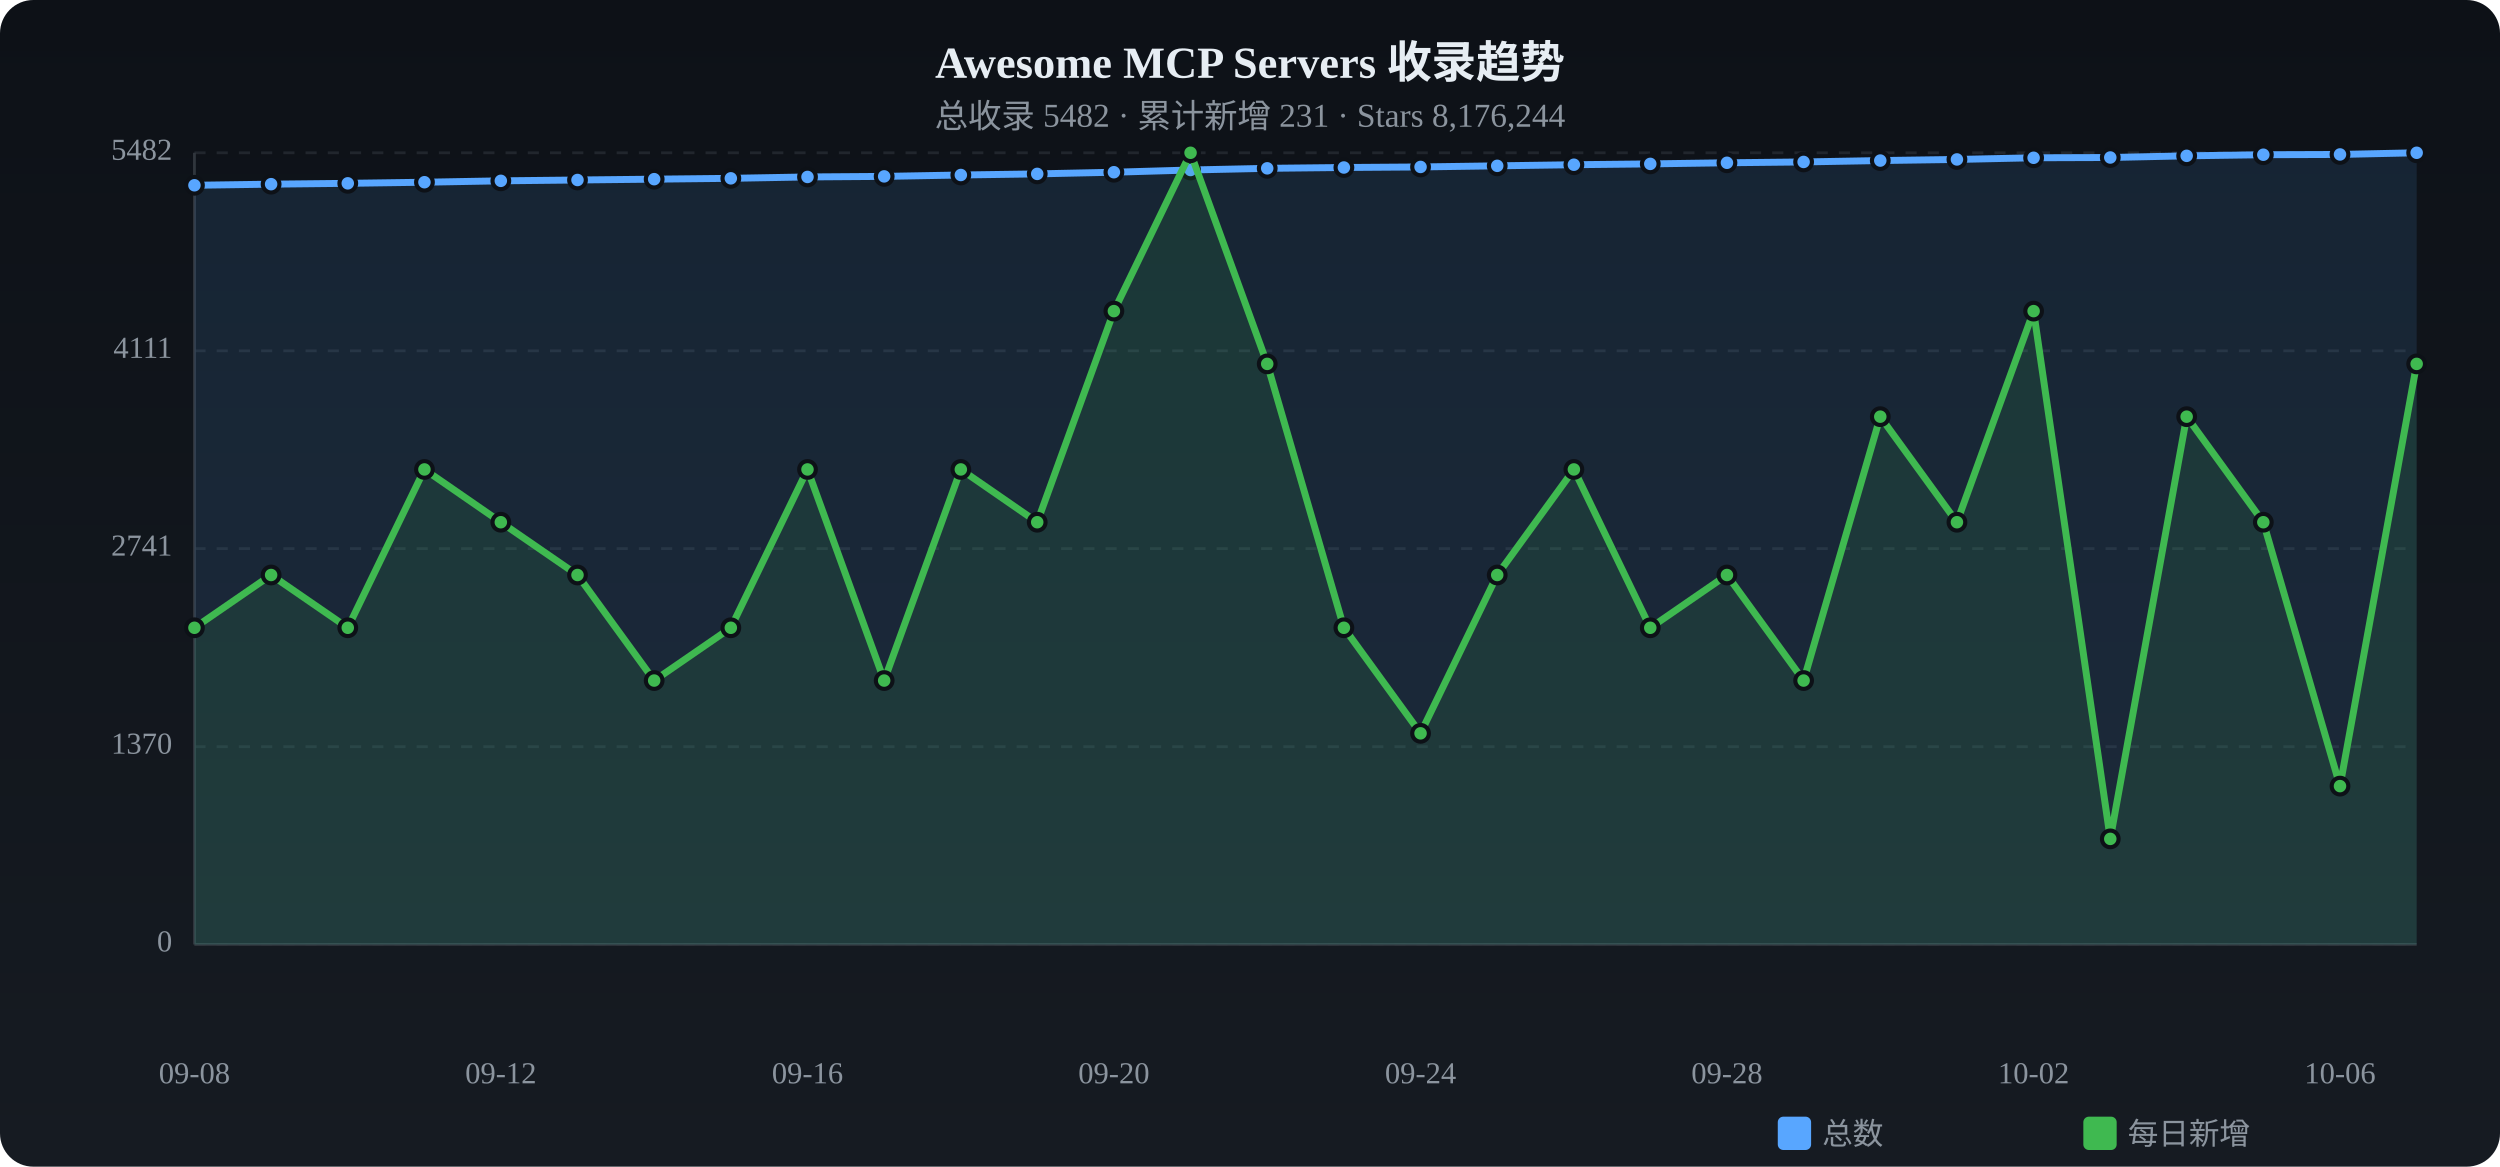
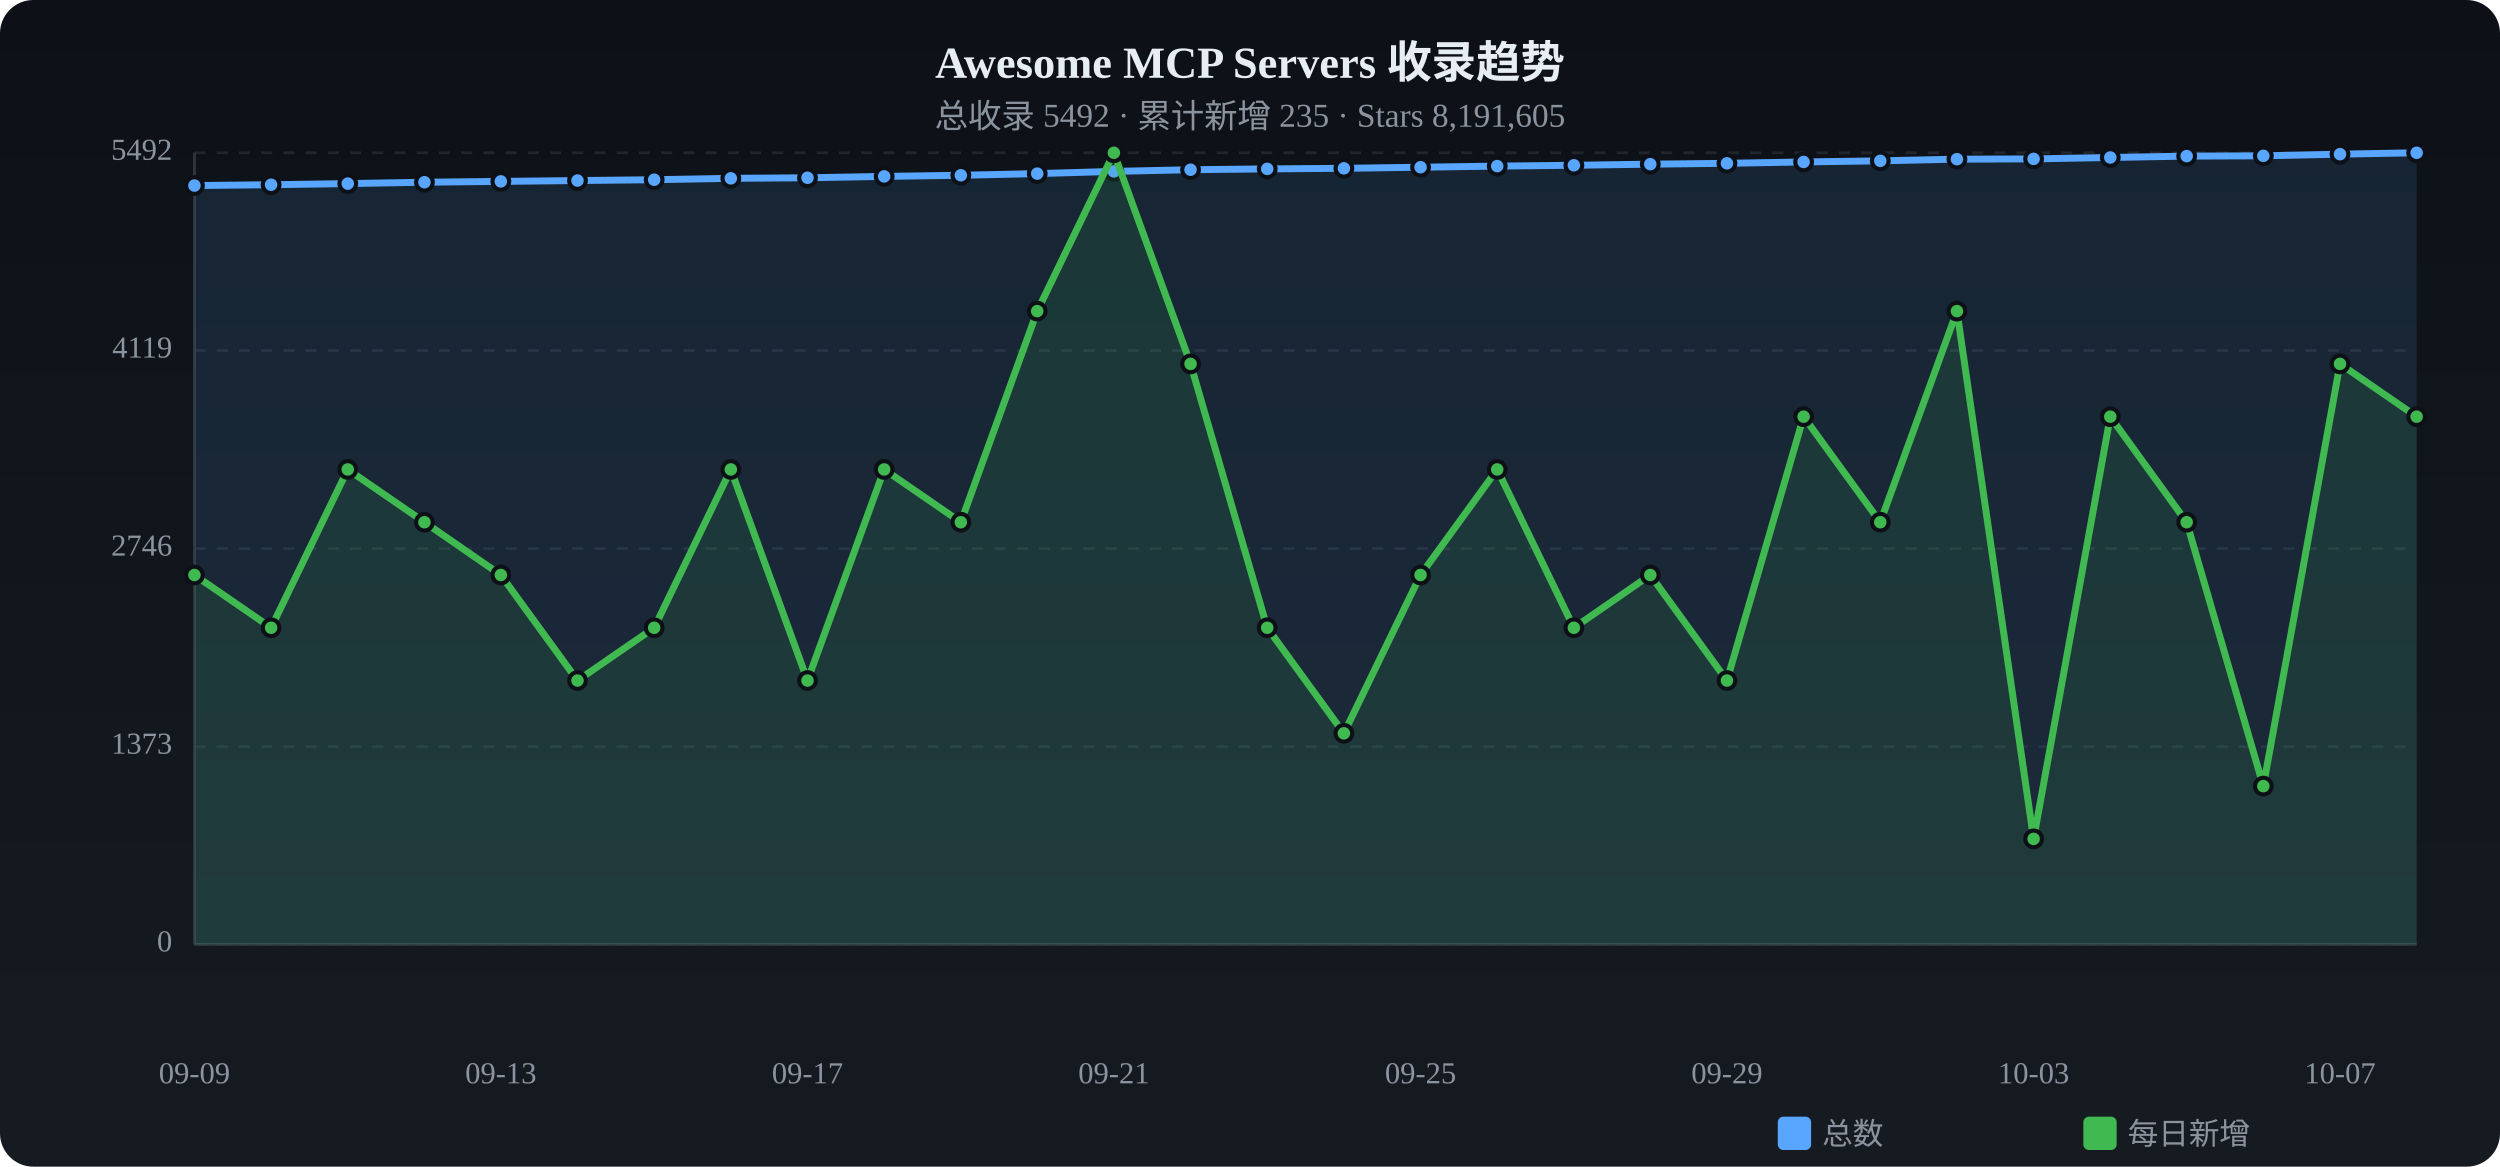
<svg xmlns="http://www.w3.org/2000/svg" viewBox="0 0 900 420" width="900" height="420">
  <defs>
    <linearGradient id="tbg" x1="0%" y1="0%" x2="0%" y2="100%">
      <stop offset="0%" stop-color="#0d1117" />
      <stop offset="100%" stop-color="#161b22" />
    </linearGradient>
  </defs>
  <rect width="900" height="420" rx="12" fill="url(#tbg)" />
  <text x="450.0" y="28" text-anchor="middle" fill="#e6edf3" font-size="16" font-weight="bold">Awesome MCP Servers 收录趋势</text>
-   <text x="450.0" y="46" text-anchor="middle" fill="#8b949e" font-size="12">总收录 5482 · 累计新增 231 · Stars 8,176,244</text>
+   <text x="450.0" y="46" text-anchor="middle" fill="#8b949e" font-size="12">总收录 5492 · 累计新增 235 · Stars 8,191,605</text>
  <text x="62" y="340.0" text-anchor="end" fill="#8b949e" font-size="11" dominant-baseline="middle">0</text>
  <line x1="70" y1="340.0" x2="870" y2="340.0" stroke="#21262d" stroke-dasharray="4 4" />
-   <text x="62" y="268.8" text-anchor="end" fill="#8b949e" font-size="11" dominant-baseline="middle">1370</text>
+   <text x="62" y="268.8" text-anchor="end" fill="#8b949e" font-size="11" dominant-baseline="middle">1373</text>
  <line x1="70" y1="268.8" x2="870" y2="268.8" stroke="#21262d" stroke-dasharray="4 4" />
-   <text x="62" y="197.5" text-anchor="end" fill="#8b949e" font-size="11" dominant-baseline="middle">2741</text>
+   <text x="62" y="197.5" text-anchor="end" fill="#8b949e" font-size="11" dominant-baseline="middle">2746</text>
  <line x1="70" y1="197.5" x2="870" y2="197.5" stroke="#21262d" stroke-dasharray="4 4" />
-   <text x="62" y="126.3" text-anchor="end" fill="#8b949e" font-size="11" dominant-baseline="middle">4111</text>
-   <line x1="70" y1="126.3" x2="870" y2="126.3" stroke="#21262d" stroke-dasharray="4 4" />
-   <text x="62" y="55.0" text-anchor="end" fill="#8b949e" font-size="11" dominant-baseline="middle">5482</text>
+   <text x="62" y="126.2" text-anchor="end" fill="#8b949e" font-size="11" dominant-baseline="middle">4119</text>
+   <line x1="70" y1="126.2" x2="870" y2="126.2" stroke="#21262d" stroke-dasharray="4 4" />
+   <text x="62" y="55.0" text-anchor="end" fill="#8b949e" font-size="11" dominant-baseline="middle">5492</text>
  <line x1="70" y1="55.0" x2="870" y2="55.0" stroke="#21262d" stroke-dasharray="4 4" />
  <line x1="70" y1="55" x2="70" y2="340" stroke="#30363d" />
  <line x1="70" y1="340" x2="870" y2="340" stroke="#30363d" />
-   <path d="M70.0,66.7 L97.6,66.3 L125.2,66.0 L152.8,65.6 L180.3,65.1 L207.9,64.8 L235.5,64.5 L263.1,64.2 L290.7,63.7 L318.3,63.5 L345.9,63.0 L373.4,62.6 L401.0,62.0 L428.6,61.2 L456.2,60.6 L483.8,60.3 L511.4,60.1 L539.0,59.7 L566.6,59.3 L594.1,59.0 L621.7,58.6 L649.3,58.3 L676.9,57.8 L704.5,57.4 L732.1,56.8 L759.7,56.7 L787.2,56.1 L814.8,55.7 L842.4,55.6 L870.0,55.0 L870.0,340 L70.0,340 Z" fill="#58a6ff" opacity="0.12" />
-   <polyline points="70.0,66.7 97.6,66.3 125.2,66.0 152.8,65.6 180.3,65.1 207.9,64.8 235.5,64.5 263.1,64.2 290.7,63.7 318.3,63.5 345.9,63.0 373.4,62.6 401.0,62.0 428.6,61.2 456.2,60.6 483.8,60.3 511.4,60.1 539.0,59.7 566.6,59.3 594.1,59.0 621.7,58.6 649.3,58.3 676.9,57.8 704.5,57.4 732.1,56.8 759.7,56.7 787.2,56.1 814.8,55.7 842.4,55.6 870.0,55.0" fill="none" stroke="#58a6ff" stroke-width="2.5" stroke-linecap="round" stroke-linejoin="round" />
-   <circle cx="70.0" cy="66.7" r="3" fill="#58a6ff" stroke="#0d1117" stroke-width="1.5" />
-   <circle cx="97.6" cy="66.3" r="3" fill="#58a6ff" stroke="#0d1117" stroke-width="1.5" />
-   <circle cx="125.2" cy="66.0" r="3" fill="#58a6ff" stroke="#0d1117" stroke-width="1.5" />
+   <path d="M70.0,66.8 L97.6,66.5 L125.2,66.1 L152.8,65.6 L180.3,65.3 L207.9,65.0 L235.5,64.7 L263.1,64.2 L290.7,64.0 L318.3,63.5 L345.9,63.1 L373.4,62.5 L401.0,61.7 L428.6,61.1 L456.2,60.8 L483.8,60.6 L511.4,60.2 L539.0,59.8 L566.6,59.5 L594.1,59.1 L621.7,58.8 L649.3,58.3 L676.9,57.9 L704.5,57.3 L732.1,57.2 L759.7,56.7 L787.2,56.2 L814.8,56.1 L842.4,55.5 L870.0,55.0 L870.0,340 L70.0,340 Z" fill="#58a6ff" opacity="0.12" />
+   <polyline points="70.0,66.8 97.6,66.5 125.2,66.1 152.8,65.6 180.3,65.3 207.9,65.0 235.5,64.7 263.1,64.2 290.7,64.0 318.3,63.5 345.9,63.1 373.4,62.5 401.0,61.7 428.6,61.1 456.2,60.8 483.8,60.6 511.4,60.2 539.0,59.8 566.6,59.5 594.1,59.1 621.7,58.8 649.3,58.3 676.9,57.9 704.5,57.3 732.1,57.2 759.7,56.7 787.2,56.2 814.8,56.1 842.4,55.5 870.0,55.0" fill="none" stroke="#58a6ff" stroke-width="2.5" stroke-linecap="round" stroke-linejoin="round" />
+   <circle cx="70.0" cy="66.8" r="3" fill="#58a6ff" stroke="#0d1117" stroke-width="1.5" />
+   <circle cx="97.6" cy="66.5" r="3" fill="#58a6ff" stroke="#0d1117" stroke-width="1.5" />
+   <circle cx="125.2" cy="66.1" r="3" fill="#58a6ff" stroke="#0d1117" stroke-width="1.5" />
  <circle cx="152.8" cy="65.6" r="3" fill="#58a6ff" stroke="#0d1117" stroke-width="1.5" />
-   <circle cx="180.3" cy="65.1" r="3" fill="#58a6ff" stroke="#0d1117" stroke-width="1.5" />
-   <circle cx="207.9" cy="64.8" r="3" fill="#58a6ff" stroke="#0d1117" stroke-width="1.5" />
-   <circle cx="235.5" cy="64.5" r="3" fill="#58a6ff" stroke="#0d1117" stroke-width="1.5" />
+   <circle cx="180.3" cy="65.3" r="3" fill="#58a6ff" stroke="#0d1117" stroke-width="1.5" />
+   <circle cx="207.9" cy="65.0" r="3" fill="#58a6ff" stroke="#0d1117" stroke-width="1.5" />
+   <circle cx="235.5" cy="64.7" r="3" fill="#58a6ff" stroke="#0d1117" stroke-width="1.5" />
  <circle cx="263.1" cy="64.2" r="3" fill="#58a6ff" stroke="#0d1117" stroke-width="1.5" />
-   <circle cx="290.7" cy="63.7" r="3" fill="#58a6ff" stroke="#0d1117" stroke-width="1.5" />
+   <circle cx="290.7" cy="64.0" r="3" fill="#58a6ff" stroke="#0d1117" stroke-width="1.5" />
  <circle cx="318.3" cy="63.5" r="3" fill="#58a6ff" stroke="#0d1117" stroke-width="1.5" />
-   <circle cx="345.9" cy="63.0" r="3" fill="#58a6ff" stroke="#0d1117" stroke-width="1.5" />
-   <circle cx="373.4" cy="62.6" r="3" fill="#58a6ff" stroke="#0d1117" stroke-width="1.5" />
-   <circle cx="401.0" cy="62.0" r="3" fill="#58a6ff" stroke="#0d1117" stroke-width="1.5" />
-   <circle cx="428.6" cy="61.2" r="3" fill="#58a6ff" stroke="#0d1117" stroke-width="1.5" />
-   <circle cx="456.2" cy="60.6" r="3" fill="#58a6ff" stroke="#0d1117" stroke-width="1.5" />
-   <circle cx="483.8" cy="60.3" r="3" fill="#58a6ff" stroke="#0d1117" stroke-width="1.5" />
-   <circle cx="511.4" cy="60.1" r="3" fill="#58a6ff" stroke="#0d1117" stroke-width="1.5" />
-   <circle cx="539.0" cy="59.7" r="3" fill="#58a6ff" stroke="#0d1117" stroke-width="1.5" />
-   <circle cx="566.6" cy="59.3" r="3" fill="#58a6ff" stroke="#0d1117" stroke-width="1.5" />
-   <circle cx="594.1" cy="59.0" r="3" fill="#58a6ff" stroke="#0d1117" stroke-width="1.5" />
-   <circle cx="621.7" cy="58.6" r="3" fill="#58a6ff" stroke="#0d1117" stroke-width="1.5" />
+   <circle cx="345.9" cy="63.1" r="3" fill="#58a6ff" stroke="#0d1117" stroke-width="1.5" />
+   <circle cx="373.4" cy="62.5" r="3" fill="#58a6ff" stroke="#0d1117" stroke-width="1.5" />
+   <circle cx="401.0" cy="61.7" r="3" fill="#58a6ff" stroke="#0d1117" stroke-width="1.5" />
+   <circle cx="428.6" cy="61.1" r="3" fill="#58a6ff" stroke="#0d1117" stroke-width="1.5" />
+   <circle cx="456.2" cy="60.8" r="3" fill="#58a6ff" stroke="#0d1117" stroke-width="1.5" />
+   <circle cx="483.8" cy="60.6" r="3" fill="#58a6ff" stroke="#0d1117" stroke-width="1.5" />
+   <circle cx="511.4" cy="60.2" r="3" fill="#58a6ff" stroke="#0d1117" stroke-width="1.5" />
+   <circle cx="539.0" cy="59.8" r="3" fill="#58a6ff" stroke="#0d1117" stroke-width="1.5" />
+   <circle cx="566.6" cy="59.5" r="3" fill="#58a6ff" stroke="#0d1117" stroke-width="1.5" />
+   <circle cx="594.1" cy="59.1" r="3" fill="#58a6ff" stroke="#0d1117" stroke-width="1.5" />
+   <circle cx="621.7" cy="58.8" r="3" fill="#58a6ff" stroke="#0d1117" stroke-width="1.5" />
  <circle cx="649.3" cy="58.3" r="3" fill="#58a6ff" stroke="#0d1117" stroke-width="1.5" />
-   <circle cx="676.9" cy="57.8" r="3" fill="#58a6ff" stroke="#0d1117" stroke-width="1.5" />
-   <circle cx="704.5" cy="57.4" r="3" fill="#58a6ff" stroke="#0d1117" stroke-width="1.5" />
-   <circle cx="732.1" cy="56.8" r="3" fill="#58a6ff" stroke="#0d1117" stroke-width="1.5" />
+   <circle cx="676.9" cy="57.9" r="3" fill="#58a6ff" stroke="#0d1117" stroke-width="1.5" />
+   <circle cx="704.5" cy="57.3" r="3" fill="#58a6ff" stroke="#0d1117" stroke-width="1.5" />
+   <circle cx="732.1" cy="57.2" r="3" fill="#58a6ff" stroke="#0d1117" stroke-width="1.5" />
  <circle cx="759.7" cy="56.7" r="3" fill="#58a6ff" stroke="#0d1117" stroke-width="1.5" />
-   <circle cx="787.2" cy="56.1" r="3" fill="#58a6ff" stroke="#0d1117" stroke-width="1.5" />
-   <circle cx="814.8" cy="55.7" r="3" fill="#58a6ff" stroke="#0d1117" stroke-width="1.5" />
-   <circle cx="842.4" cy="55.6" r="3" fill="#58a6ff" stroke="#0d1117" stroke-width="1.5" />
+   <circle cx="787.2" cy="56.2" r="3" fill="#58a6ff" stroke="#0d1117" stroke-width="1.5" />
+   <circle cx="814.8" cy="56.1" r="3" fill="#58a6ff" stroke="#0d1117" stroke-width="1.5" />
+   <circle cx="842.4" cy="55.5" r="3" fill="#58a6ff" stroke="#0d1117" stroke-width="1.5" />
  <circle cx="870.0" cy="55.0" r="3" fill="#58a6ff" stroke="#0d1117" stroke-width="1.5" />
-   <path d="M70.0,226.0 L97.6,207.0 L125.2,226.0 L152.8,169.0 L180.3,188.0 L207.9,207.0 L235.5,245.0 L263.1,226.0 L290.7,169.0 L318.3,245.0 L345.9,169.0 L373.4,188.0 L401.0,112.0 L428.6,55.0 L456.2,131.0 L483.8,226.0 L511.4,264.0 L539.0,207.0 L566.6,169.0 L594.1,226.0 L621.7,207.0 L649.3,245.0 L676.9,150.0 L704.5,188.0 L732.1,112.0 L759.7,302.0 L787.2,150.0 L814.8,188.0 L842.4,283.0 L870.0,131.0 L870.0,340 L70.0,340 Z" fill="#3fb950" opacity="0.12" />
-   <polyline points="70.0,226.0 97.6,207.0 125.2,226.0 152.8,169.0 180.3,188.0 207.9,207.0 235.5,245.0 263.1,226.0 290.7,169.0 318.3,245.0 345.9,169.0 373.4,188.0 401.0,112.0 428.6,55.0 456.2,131.0 483.8,226.0 511.4,264.0 539.0,207.0 566.6,169.0 594.1,226.0 621.7,207.0 649.3,245.0 676.9,150.0 704.5,188.0 732.1,112.0 759.7,302.0 787.2,150.0 814.8,188.0 842.4,283.0 870.0,131.0" fill="none" stroke="#3fb950" stroke-width="2.5" stroke-linecap="round" stroke-linejoin="round" />
-   <circle cx="70.0" cy="226.0" r="3" fill="#3fb950" stroke="#0d1117" stroke-width="1.5" />
-   <circle cx="97.6" cy="207.0" r="3" fill="#3fb950" stroke="#0d1117" stroke-width="1.5" />
-   <circle cx="125.2" cy="226.0" r="3" fill="#3fb950" stroke="#0d1117" stroke-width="1.5" />
-   <circle cx="152.8" cy="169.0" r="3" fill="#3fb950" stroke="#0d1117" stroke-width="1.5" />
-   <circle cx="180.3" cy="188.0" r="3" fill="#3fb950" stroke="#0d1117" stroke-width="1.5" />
-   <circle cx="207.9" cy="207.0" r="3" fill="#3fb950" stroke="#0d1117" stroke-width="1.5" />
-   <circle cx="235.5" cy="245.0" r="3" fill="#3fb950" stroke="#0d1117" stroke-width="1.5" />
-   <circle cx="263.1" cy="226.0" r="3" fill="#3fb950" stroke="#0d1117" stroke-width="1.5" />
-   <circle cx="290.7" cy="169.0" r="3" fill="#3fb950" stroke="#0d1117" stroke-width="1.5" />
-   <circle cx="318.3" cy="245.0" r="3" fill="#3fb950" stroke="#0d1117" stroke-width="1.5" />
-   <circle cx="345.9" cy="169.0" r="3" fill="#3fb950" stroke="#0d1117" stroke-width="1.5" />
-   <circle cx="373.4" cy="188.0" r="3" fill="#3fb950" stroke="#0d1117" stroke-width="1.5" />
-   <circle cx="401.0" cy="112.0" r="3" fill="#3fb950" stroke="#0d1117" stroke-width="1.5" />
-   <circle cx="428.6" cy="55.0" r="3" fill="#3fb950" stroke="#0d1117" stroke-width="1.5" />
-   <circle cx="456.2" cy="131.0" r="3" fill="#3fb950" stroke="#0d1117" stroke-width="1.5" />
-   <circle cx="483.8" cy="226.0" r="3" fill="#3fb950" stroke="#0d1117" stroke-width="1.5" />
-   <circle cx="511.4" cy="264.0" r="3" fill="#3fb950" stroke="#0d1117" stroke-width="1.5" />
-   <circle cx="539.0" cy="207.0" r="3" fill="#3fb950" stroke="#0d1117" stroke-width="1.5" />
-   <circle cx="566.6" cy="169.0" r="3" fill="#3fb950" stroke="#0d1117" stroke-width="1.5" />
-   <circle cx="594.1" cy="226.0" r="3" fill="#3fb950" stroke="#0d1117" stroke-width="1.5" />
-   <circle cx="621.7" cy="207.0" r="3" fill="#3fb950" stroke="#0d1117" stroke-width="1.5" />
-   <circle cx="649.3" cy="245.0" r="3" fill="#3fb950" stroke="#0d1117" stroke-width="1.5" />
-   <circle cx="676.9" cy="150.0" r="3" fill="#3fb950" stroke="#0d1117" stroke-width="1.5" />
-   <circle cx="704.5" cy="188.0" r="3" fill="#3fb950" stroke="#0d1117" stroke-width="1.5" />
-   <circle cx="732.1" cy="112.0" r="3" fill="#3fb950" stroke="#0d1117" stroke-width="1.5" />
-   <circle cx="759.7" cy="302.0" r="3" fill="#3fb950" stroke="#0d1117" stroke-width="1.5" />
-   <circle cx="787.2" cy="150.0" r="3" fill="#3fb950" stroke="#0d1117" stroke-width="1.5" />
-   <circle cx="814.8" cy="188.0" r="3" fill="#3fb950" stroke="#0d1117" stroke-width="1.5" />
-   <circle cx="842.4" cy="283.0" r="3" fill="#3fb950" stroke="#0d1117" stroke-width="1.5" />
-   <circle cx="870.0" cy="131.0" r="3" fill="#3fb950" stroke="#0d1117" stroke-width="1.5" />
-   <text x="70.0" y="390" text-anchor="middle" fill="#8b949e" font-size="11">09-08</text>
-   <text x="180.3" y="390" text-anchor="middle" fill="#8b949e" font-size="11">09-12</text>
-   <text x="290.7" y="390" text-anchor="middle" fill="#8b949e" font-size="11">09-16</text>
-   <text x="401.0" y="390" text-anchor="middle" fill="#8b949e" font-size="11">09-20</text>
-   <text x="511.4" y="390" text-anchor="middle" fill="#8b949e" font-size="11">09-24</text>
-   <text x="621.7" y="390" text-anchor="middle" fill="#8b949e" font-size="11">09-28</text>
-   <text x="732.1" y="390" text-anchor="middle" fill="#8b949e" font-size="11">10-02</text>
-   <text x="842.4" y="390" text-anchor="middle" fill="#8b949e" font-size="11">10-06</text>
+   <path d="M70.0,207.0 L97.6,226.0 L125.2,169.0 L152.8,188.0 L180.3,207.0 L207.9,245.0 L235.5,226.0 L263.1,169.0 L290.7,245.0 L318.3,169.0 L345.9,188.0 L373.4,112.0 L401.0,55.0 L428.6,131.0 L456.2,226.0 L483.8,264.0 L511.4,207.0 L539.0,169.0 L566.6,226.0 L594.1,207.0 L621.7,245.0 L649.3,150.0 L676.9,188.0 L704.5,112.0 L732.1,302.0 L759.7,150.0 L787.2,188.0 L814.8,283.0 L842.4,131.0 L870.0,150.0 L870.0,340 L70.0,340 Z" fill="#3fb950" opacity="0.12" />
+   <polyline points="70.0,207.0 97.6,226.0 125.2,169.0 152.8,188.0 180.3,207.0 207.9,245.0 235.5,226.0 263.1,169.0 290.7,245.0 318.3,169.0 345.9,188.0 373.4,112.0 401.0,55.0 428.6,131.0 456.2,226.0 483.8,264.0 511.4,207.0 539.0,169.0 566.6,226.0 594.1,207.0 621.7,245.0 649.3,150.0 676.9,188.0 704.5,112.0 732.1,302.0 759.7,150.0 787.2,188.0 814.8,283.0 842.4,131.0 870.0,150.0" fill="none" stroke="#3fb950" stroke-width="2.5" stroke-linecap="round" stroke-linejoin="round" />
+   <circle cx="70.0" cy="207.0" r="3" fill="#3fb950" stroke="#0d1117" stroke-width="1.5" />
+   <circle cx="97.6" cy="226.0" r="3" fill="#3fb950" stroke="#0d1117" stroke-width="1.5" />
+   <circle cx="125.2" cy="169.0" r="3" fill="#3fb950" stroke="#0d1117" stroke-width="1.5" />
+   <circle cx="152.8" cy="188.0" r="3" fill="#3fb950" stroke="#0d1117" stroke-width="1.5" />
+   <circle cx="180.3" cy="207.0" r="3" fill="#3fb950" stroke="#0d1117" stroke-width="1.5" />
+   <circle cx="207.9" cy="245.0" r="3" fill="#3fb950" stroke="#0d1117" stroke-width="1.5" />
+   <circle cx="235.5" cy="226.0" r="3" fill="#3fb950" stroke="#0d1117" stroke-width="1.5" />
+   <circle cx="263.1" cy="169.0" r="3" fill="#3fb950" stroke="#0d1117" stroke-width="1.5" />
+   <circle cx="290.7" cy="245.0" r="3" fill="#3fb950" stroke="#0d1117" stroke-width="1.5" />
+   <circle cx="318.3" cy="169.0" r="3" fill="#3fb950" stroke="#0d1117" stroke-width="1.5" />
+   <circle cx="345.9" cy="188.0" r="3" fill="#3fb950" stroke="#0d1117" stroke-width="1.5" />
+   <circle cx="373.4" cy="112.0" r="3" fill="#3fb950" stroke="#0d1117" stroke-width="1.5" />
+   <circle cx="401.0" cy="55.0" r="3" fill="#3fb950" stroke="#0d1117" stroke-width="1.5" />
+   <circle cx="428.6" cy="131.0" r="3" fill="#3fb950" stroke="#0d1117" stroke-width="1.5" />
+   <circle cx="456.2" cy="226.0" r="3" fill="#3fb950" stroke="#0d1117" stroke-width="1.5" />
+   <circle cx="483.8" cy="264.0" r="3" fill="#3fb950" stroke="#0d1117" stroke-width="1.5" />
+   <circle cx="511.4" cy="207.0" r="3" fill="#3fb950" stroke="#0d1117" stroke-width="1.5" />
+   <circle cx="539.0" cy="169.0" r="3" fill="#3fb950" stroke="#0d1117" stroke-width="1.5" />
+   <circle cx="566.6" cy="226.0" r="3" fill="#3fb950" stroke="#0d1117" stroke-width="1.5" />
+   <circle cx="594.1" cy="207.0" r="3" fill="#3fb950" stroke="#0d1117" stroke-width="1.5" />
+   <circle cx="621.7" cy="245.0" r="3" fill="#3fb950" stroke="#0d1117" stroke-width="1.5" />
+   <circle cx="649.3" cy="150.0" r="3" fill="#3fb950" stroke="#0d1117" stroke-width="1.5" />
+   <circle cx="676.9" cy="188.0" r="3" fill="#3fb950" stroke="#0d1117" stroke-width="1.5" />
+   <circle cx="704.5" cy="112.0" r="3" fill="#3fb950" stroke="#0d1117" stroke-width="1.5" />
+   <circle cx="732.1" cy="302.0" r="3" fill="#3fb950" stroke="#0d1117" stroke-width="1.5" />
+   <circle cx="759.7" cy="150.0" r="3" fill="#3fb950" stroke="#0d1117" stroke-width="1.5" />
+   <circle cx="787.2" cy="188.0" r="3" fill="#3fb950" stroke="#0d1117" stroke-width="1.5" />
+   <circle cx="814.8" cy="283.0" r="3" fill="#3fb950" stroke="#0d1117" stroke-width="1.5" />
+   <circle cx="842.4" cy="131.0" r="3" fill="#3fb950" stroke="#0d1117" stroke-width="1.5" />
+   <circle cx="870.0" cy="150.0" r="3" fill="#3fb950" stroke="#0d1117" stroke-width="1.5" />
+   <text x="70.0" y="390" text-anchor="middle" fill="#8b949e" font-size="11">09-09</text>
+   <text x="180.3" y="390" text-anchor="middle" fill="#8b949e" font-size="11">09-13</text>
+   <text x="290.7" y="390" text-anchor="middle" fill="#8b949e" font-size="11">09-17</text>
+   <text x="401.0" y="390" text-anchor="middle" fill="#8b949e" font-size="11">09-21</text>
+   <text x="511.4" y="390" text-anchor="middle" fill="#8b949e" font-size="11">09-25</text>
+   <text x="621.7" y="390" text-anchor="middle" fill="#8b949e" font-size="11">09-29</text>
+   <text x="732.1" y="390" text-anchor="middle" fill="#8b949e" font-size="11">10-03</text>
+   <text x="842.4" y="390" text-anchor="middle" fill="#8b949e" font-size="11">10-07</text>
  <rect x="640" y="402" width="12" height="12" rx="2" fill="#58a6ff" />
  <text x="656" y="412" fill="#8b949e" font-size="11">总数</text>
  <rect x="750" y="402" width="12" height="12" rx="2" fill="#3fb950" />
  <text x="766" y="412" fill="#8b949e" font-size="11">每日新增</text>
</svg>
